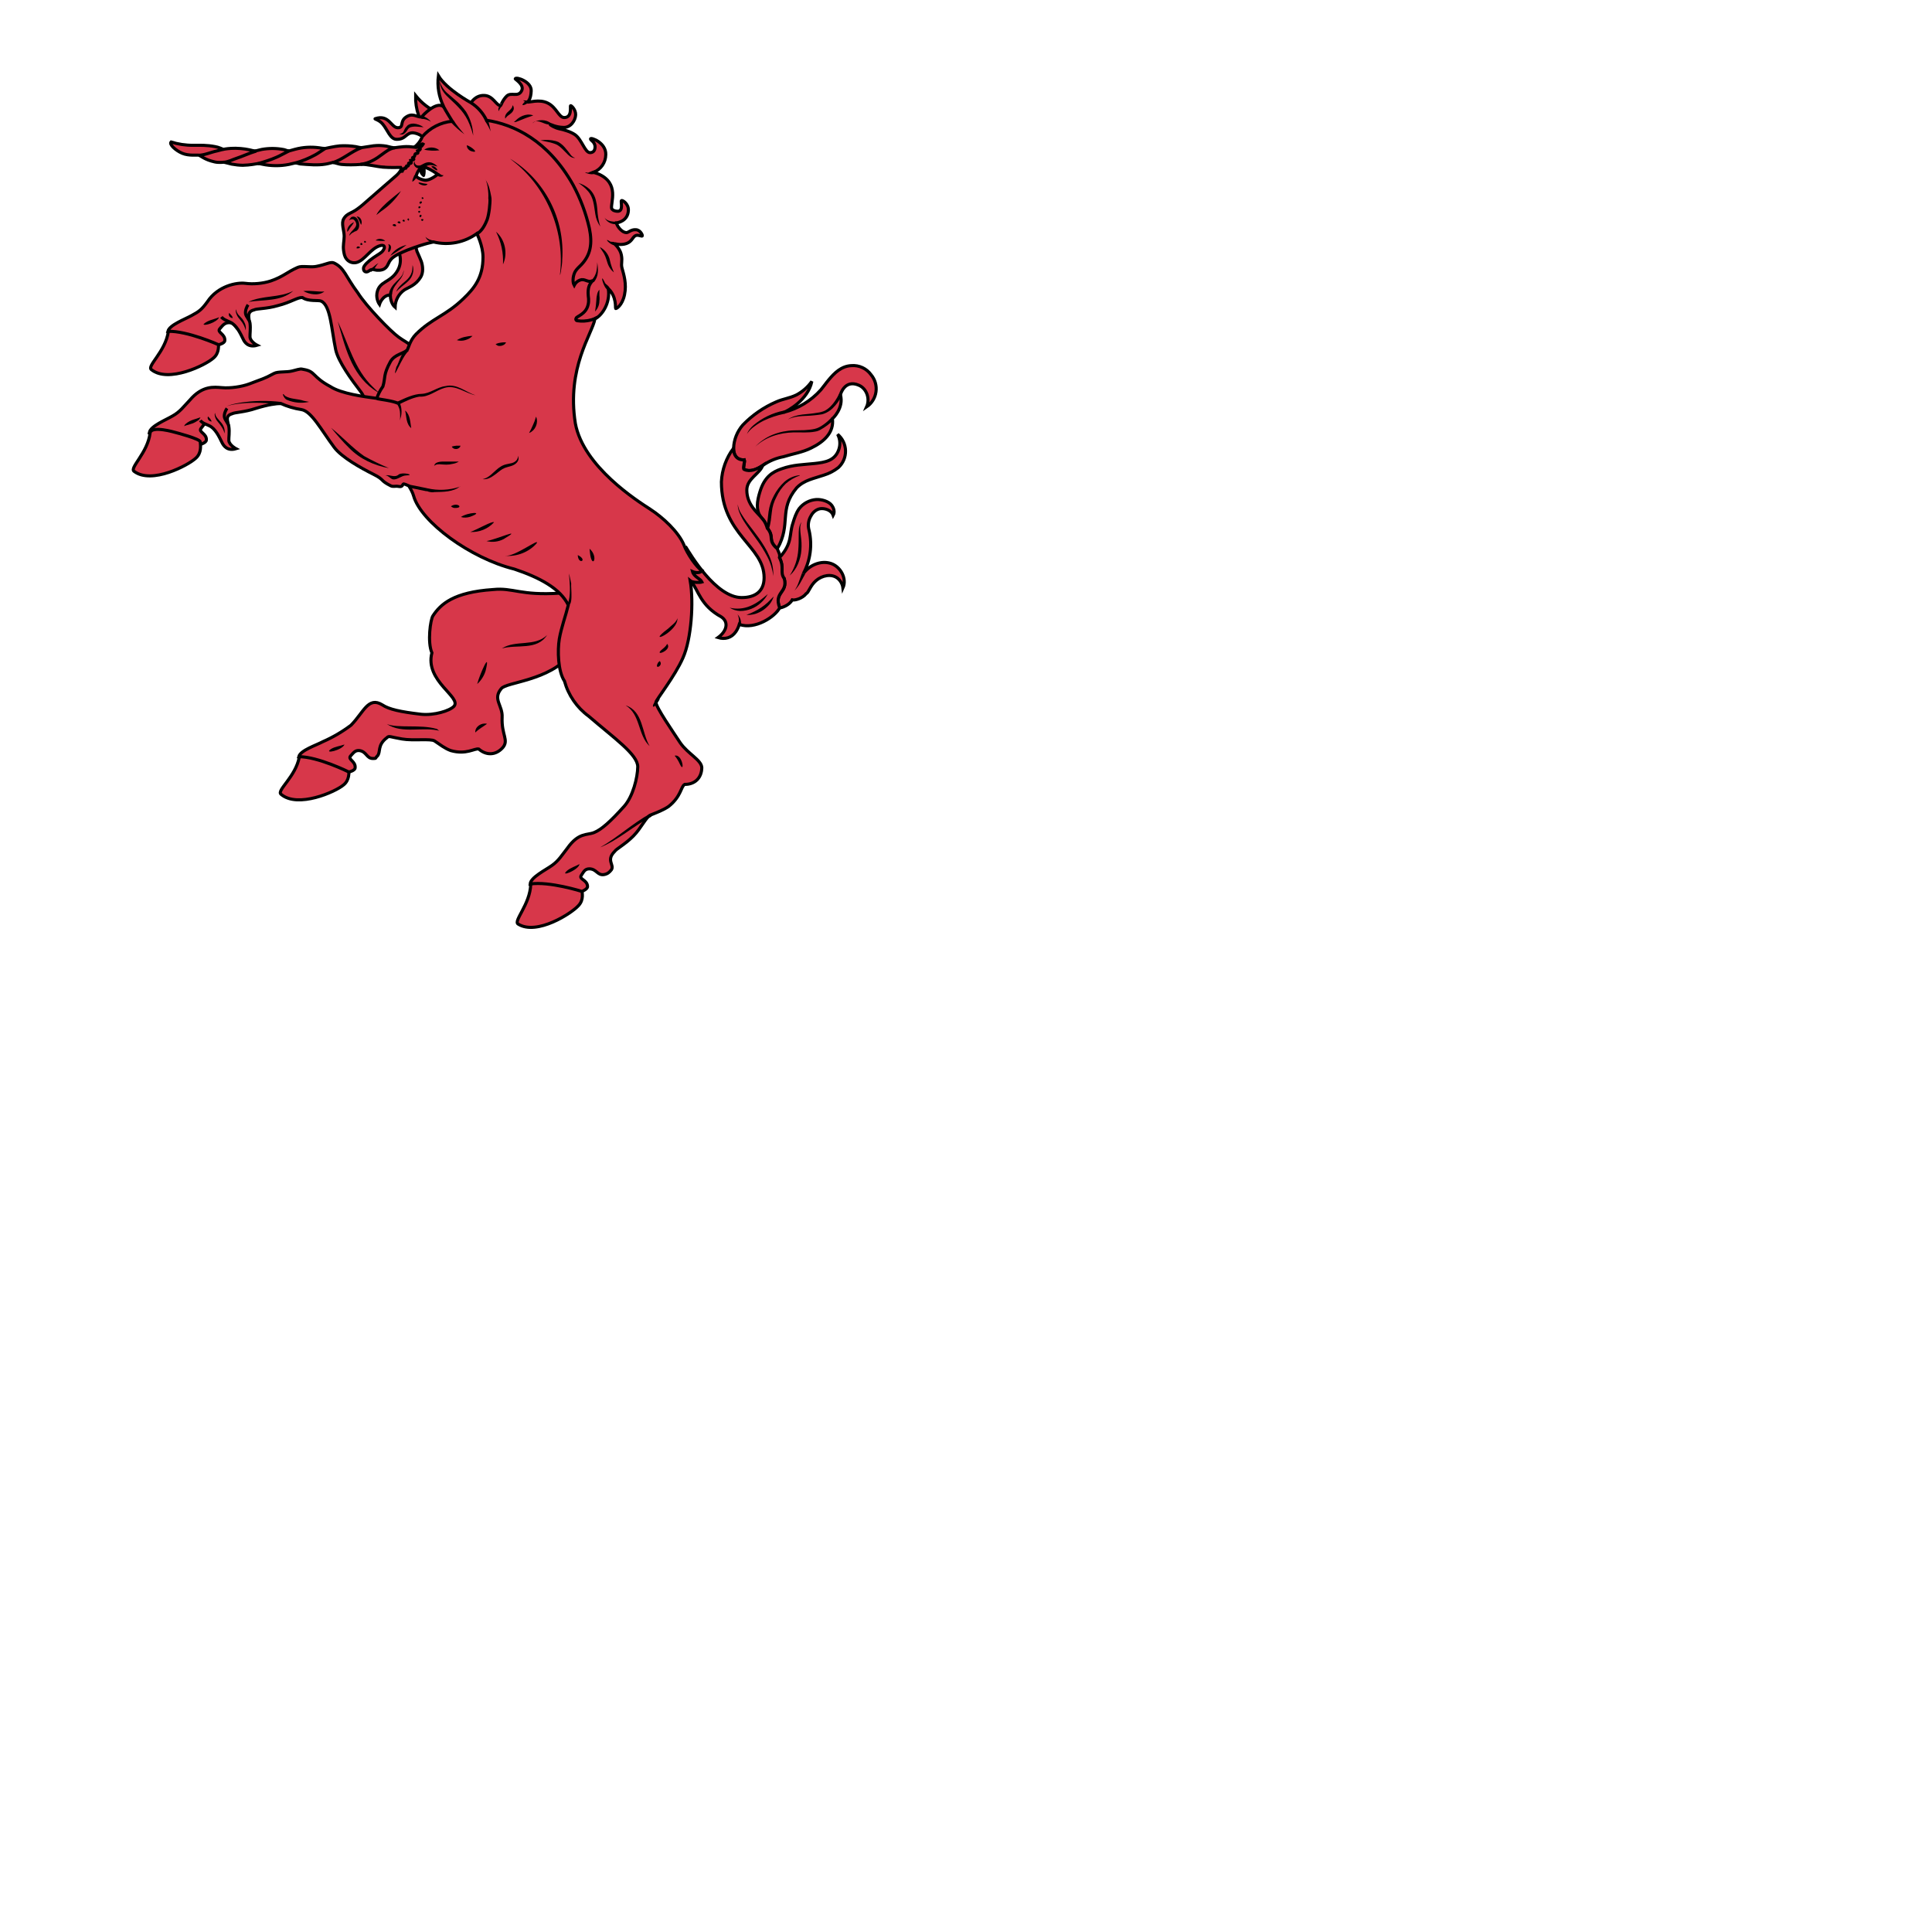
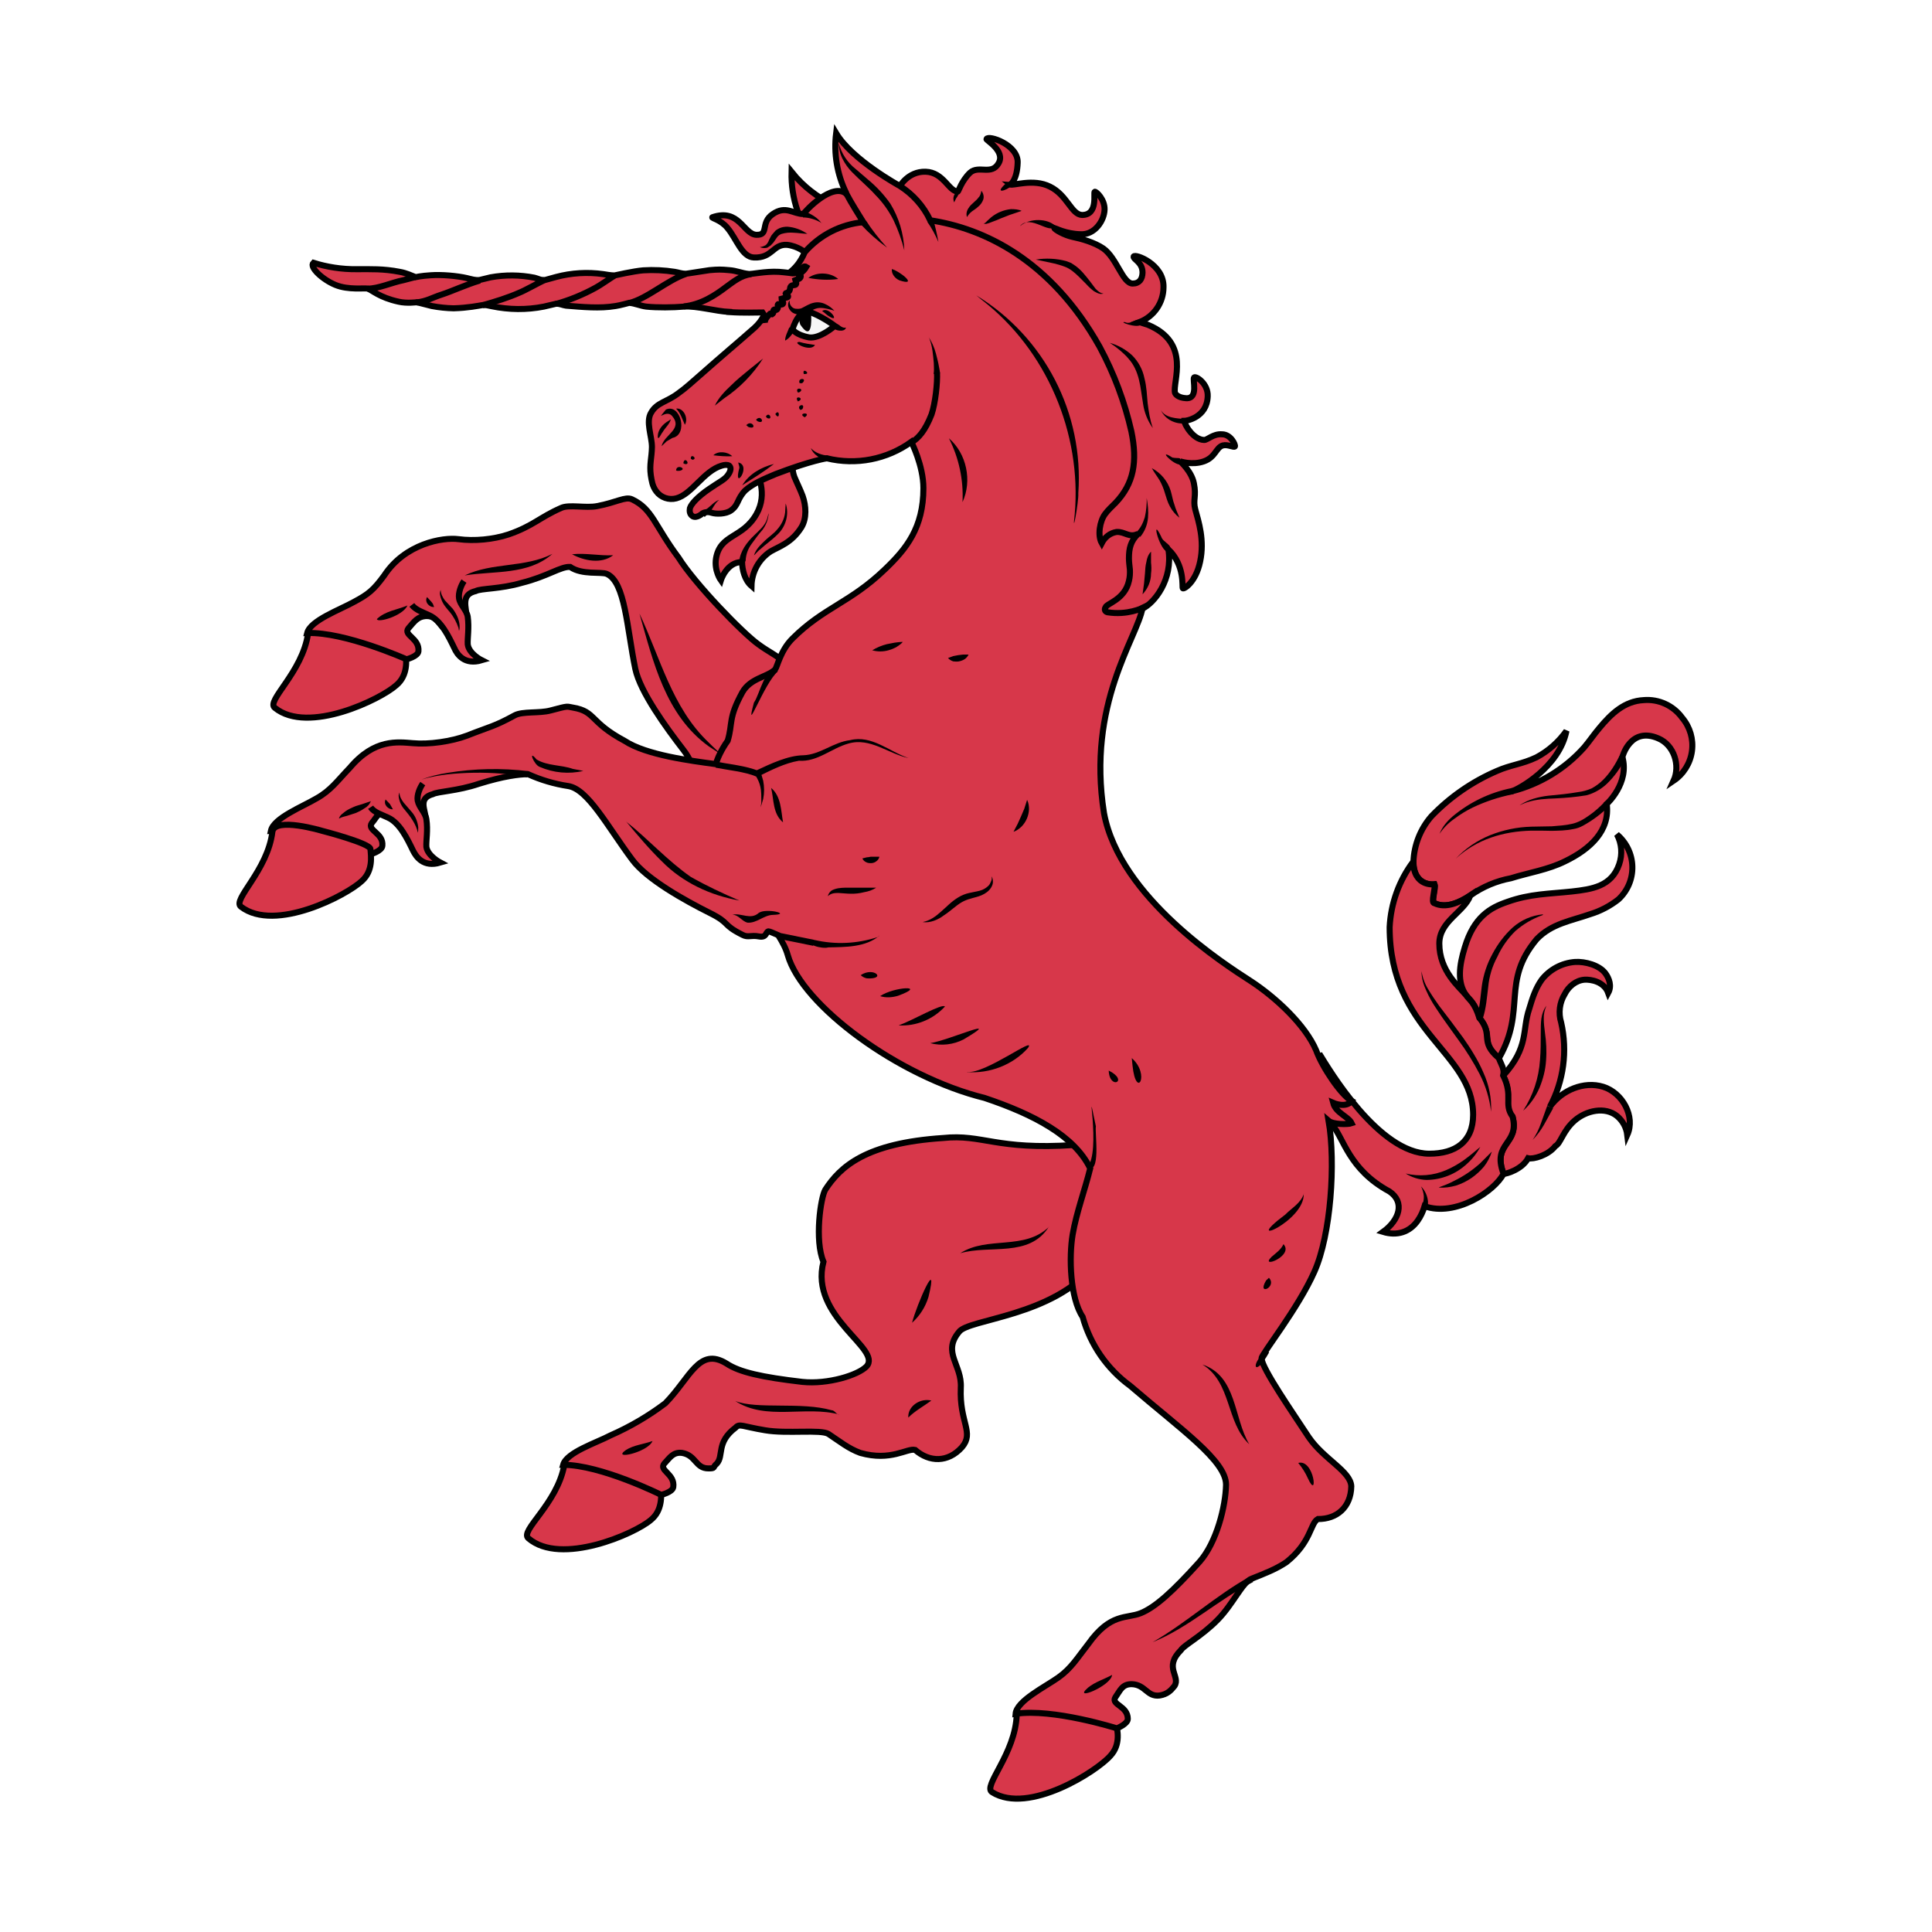
- <svg xmlns="http://www.w3.org/2000/svg" fill="#d7374a" stroke="#000" viewBox="50 50 200 200">
+ <svg xmlns="http://www.w3.org/2000/svg" fill="#d7374a" stroke="#000" viewBox="51.12 50.79 102.27 102.27">
  <g id="unicornRampant" stroke-width=".32">
    <path class="tertiary" d="M132.07 104.19c-.39 1.14 0 2.02-1.38 3.54.55 1.1-.04 1.63.5 2.18.38 1.49-1.11 1.36-.48 3.02.16 0 .98-.24 1.3-.83.27.07 1.06-.15 1.44-.64.29-.15.4-.81 1.02-1.35s1.61-.76 2.25-.24a1.54 1.54 0 01.54 1c.44-.98-.25-2.23-1.27-2.55-1.03-.32-2.2.18-2.83 1.06a6.42 6.42 0 00.6-4.46 1.85 1.85 0 01.19-1.51c.2-.4.6-.73 1.05-.76.34-.02 1.03.1 1.25.7.2-.37.05-.77-.15-1.04-.32-.43-1.07-.63-1.6-.6-.7.05-1.35.4-1.77.94-.33.46-.5 1-.66 1.54z" />
    <path class="tertiary" d="M132.47 100.5c-1.91 2.28-.53 3.72-2 6.3-1.05-.9-.25-1.17-1.03-2.12-.26-.83-.5-.92-.72-1.22-.47-.67-.36-1.56-.06-2.53.48-1.6 1.34-2.09 2.25-2.4 1.2-.43 2.21-.42 3.42-.55 1.07-.12 2.1-.27 2.5-1.44.18-.52.14-1.1-.12-1.58a2.29 2.29 0 01.08 3.44 4.58 4.58 0 01-1.49.78c-1.03.36-2.04.5-2.83 1.32zm-6.53-4.1c.02 1.36 1.12 1.2 1.12 1.2.08.2-.2.99 0 1 .58.28 1.28 0 1.91-.42a5.4 5.4 0 012.13-.9c.96-.3 1.97-.45 2.87-.9 1.33-.64 2.39-1.63 2.2-3.03 0 0 1.22-1.1.83-2.49 0 0 .42-1.63 1.91-.98.82.35 1.17 1.42.8 2.24a2.26 2.26 0 00.46-3.33 2.28 2.28 0 00-2.04-.94c-1.02.05-1.72.72-2.35 1.48-.28.33-.53.7-.8 1.02a7.66 7.66 0 01-3.84 2.33c.36-.11 2.52-1.28 2.9-3.2a4.59 4.59 0 01-1.59 1.4c-.75.36-1.37.4-2.09.72a10.65 10.65 0 00-3.47 2.4 3.88 3.88 0 00-.95 2.4z" />
    <path class="tertiary" d="M124.67 113.86c-2.16-1.17-2.4-2.8-3.05-3.56l-.66-3.73c.5.81 3.14 5.29 5.82 5.29 1.37 0 2.32-.62 2.32-2.06 0-3.33-4.42-4.39-4.42-9.93a6.3 6.3 0 011.25-3.47c.02 1.36 1.12 1.2 1.12 1.2.08.2-.21.99 0 1 .58.28 1.28 0 1.91-.42-.33.9-1.65 1.36-1.65 2.56 0 1.45 1.06 2.3 1.4 2.71.21.3.46.39.72 1.22.78.95-.03 1.22 1.03 2.13.12.34.32.57.23.92.55 1.1.01 1.5.5 2.18.38 1.49-1.11 1.35-.48 3.02-.46.92-2.55 2.3-4.18 1.72-.08.27-.2.53-.36.76-.44.63-1.11.82-1.84.6.87-.63 1.17-1.58.34-2.14z" />
    <path class="tertiary" d="M91.14 75.59c.06.29.64 1.3.03 2.4-.74 1.32-1.93 1.05-2.15 2.37-.1.65.26 1.15.26 1.15s.3-.97 1.12-.97c.01.4.13.95.5 1.27a2.24 2.24 0 011.01-1.83c.45-.26 1.13-.46 1.64-1.29.28-.47.24-1.12.06-1.64-.13-.35-.3-.68-.44-1.02-.24-.64 0-1.4.36-1.52" />
    <path class="secondary" d="M72.6 85.38c.03.37.12 1.16-.5 1.68-.8.73-4.67 2.63-6.43 1.2-.49-.37 1.46-1.86 1.76-3.95.17-.77 2.64.04 2.64.04s2.53.74 2.53 1.03zM110.2 142c.07.37.26 1.13-.3 1.73-.7.81-4.33 3.14-6.26 1.93-.53-.31 1.24-2.03 1.3-4.12.08-.8 2.63-.27 2.63-.27s2.6.44 2.63.74z" />
    <path d="M95.44 87.13c-.53-.9-1.98-.88-2.73-1.23-.49-.44-.9-.6-1.44-1-.82-.58-3.36-3.2-4.23-4.59-1.28-1.71-1.38-2.58-2.47-3.09-.35-.16-.82.17-1.84.36-.6.12-1.49-.1-1.91.1-1.14.5-1.48.95-2.78 1.4-.82.27-1.82.36-2.65.25s-2.82.23-3.93 1.92c-.57.78-.85 1-1.6 1.4-.75.42-2.31.98-2.48 1.65 2-.07 5.26 1.39 5.26 1.39s.6-.15.63-.42c.07-.7-.82-.85-.53-1.22.3-.34.48-.64.97-.65.74 0 .68.88 1.36.77.41-.07.46-.1.67-.35.31-.52-.46-1.5.56-1.74.27-.15 1.3-.1 2.45-.44 1.36-.34 2.05-.87 2.55-.84.63.44 1.65.24 1.94.37.98.43 1.06 2.86 1.51 5.03.26 1.22 1.63 3.1 2.54 4.28.78 1 .17 1.3 2.74 2.72 1.22.66 3.21.16 4.35-.62a4.07 4.07 0 001.06-5.45zm-1.1-23.37a5.89 5.89 0 01-1.32-3.87c1.34 1.67 2.85 1.92 4.1 2.8" />
    <path class="tertiary" d="M93.74 64.16c.02 0-.37-.34-.96-.41-.76-.04-.76.71-1.75.67-.64-.02-.92-.99-1.4-1.56-.35-.44-.88-.53-.8-.57 1.43-.49 1.64.9 2.33.93.7.02.18-.63.87-1.1s1.08 0 1.62 0c.08-.15 1.53-1.7 2.27-1.07l2.82-.38s.44-.82 1.38-.79c.95.03 1.22 1.04 1.7 1.05.03.01.2-.57.65-1 .46-.41 1.14.16 1.51-.5.38-.65-.7-1.24-.64-1.28.09-.23 1.7.3 1.65 1.26-.03.88-.35 1.14-.4 1.14.12.1 1.22-.33 2.11.12.92.45 1.13 1.48 1.7 1.5.88 0 .58-1.2.67-1.23.08-.02.54.41.52.95-.02.58-.52 1.34-1.27 1.3-.78-.02-1.34-.32-1.4-.34.04.11.55.39.97.48.48.1 1.16.29 1.63.61.72.51 1.02 1.84 1.55 1.86.36 0 .52-.23.53-.58 0-.56-.51-.7-.47-.85.05-.17 1.62.4 1.58 1.63a1.98 1.98 0 01-1.27 1.84l.46.15c2.3.97 1.27 3.03 1.42 3.6.02.06.16.26.6.28.66.02.31-1 .41-1.1.1-.09.75.33.72 1-.04 1.13-1.14 1.3-1.24 1.3 0 .16.45.99 1.05 1.01.17.01.48-.34.95-.3.47 0 .72.57.68.64-.05.08-.37-.12-.64-.05-.36.1-.38.62-1 .84s-1.26 0-1.26 0 .61.53.73 1.17c.14.69-.06.87.07 1.37.18.66.5 1.63.26 2.76-.23 1.12-.88 1.49-.92 1.42-.05-.07.13-1.19-.76-2.06.25 1.6-.75 2.85-1.38 3.14 0 0-.79.4-1.86.23-.15-.04-.16-.17-.1-.25.05-.2-2.67-1.02-2.35-2.37.53-2.36 3.34-6.59.7-11.42-2.61-4.66-4.87-4.96-7.65-5.38l-3.52.1c-1.4.2-2.49-.52-3.06.24z" />
    <path class="secondary" d="M86.12 129.61c0 .37.07 1.14-.55 1.64-.83.72-4.76 2.45-6.48.97-.48-.4 1.52-1.8 1.9-3.88.2-.77 2.64.13 2.64.13s2.5.84 2.49 1.14z" />
    <path d="M107.98 111.4c-4.14.28-4.84-.59-6.94-.37-4.1.27-5.44 1.52-6.23 2.73-.25.4-.58 2.7-.1 3.82-.76 2.93 3.13 4.6 2.28 5.54-.44.46-2.04.96-3.4.82-2.14-.25-3.32-.51-4.01-.97-1.46-.9-1.92.75-3.24 2.1a14.5 14.5 0 01-2.9 1.7c-.76.4-2.33.9-2.51 1.56 2 0 5.19 1.59 5.19 1.59s.6-.14.64-.41c.1-.7-.77-.87-.48-1.24.3-.32.47-.63.95-.57.74.13.7.82 1.39.82.4 0 .2-.05.44-.25.39-.42-.05-1.12 1-1.91.21-.23.35-.06 1.56.14 1.16.2 2.96-.06 3.36.2.59.39 1.05.77 1.68 1 1.62.46 2.47-.26 2.9-.16.76.66 1.74.68 2.48-.14.67-.79-.14-1.3-.06-3.15.07-1.22-1-1.86-.1-2.95.48-.7 5-.8 7.19-3.57.36-.44.87-.93 1.22-1.37.26-.32.5-.64.67-1.03.2-.51.24-1.06.22-1.61a3.37 3.37 0 00-.52-1.92c-.58-.78-1.7-.46-2.68-.4z" />
    <path d="M92.82 101.35c.76 2.67 5.87 6.44 10.42 7.56 2.6.87 4.76 2.01 5.59 3.73-.29 1.17-.72 2.3-.93 3.5-.2 1.19-.14 3.36.53 4.36a6.73 6.73 0 002.52 3.65c2.67 2.3 5.07 3.96 5.07 5.23-.02 1.14-.5 3.06-1.4 4.08-1.43 1.59-2.35 2.41-3.11 2.72s-1.6-.03-2.78 1.63c-.59.75-.9 1.29-1.59 1.78s-2.2 1.23-2.26 1.92c1.98-.3 5.36.77 5.36.77s.58-.23.58-.5c0-.7-.9-.74-.66-1.14.26-.37.36-.7.86-.7.74.02.81.69 1.49.6.4-.07.58-.25.78-.5.34-.52-.59-.97.34-1.9.17-.27 1.08-.73 1.94-1.6.82-.83 1.32-2 1.8-2.18.65-.26 1.29-.5 1.85-.88 1.32-1.06 1.25-2.05 1.66-2.28 1 .01 1.75-.62 1.77-1.73-.03-.8-1.45-1.43-2.25-2.6-.77-1.18-2.5-3.66-2.5-4.18 0-.22 1.94-2.64 2.8-4.59.87-1.95 1.13-5.76.75-7.98.23.2 1.02.2 1.22.13-.16-.35-.84-.54-.98-1.08 0 0 .68.3.98-.1-.55-.3-1.55-1.77-1.88-2.68-.57-1.34-2.14-2.81-3.5-3.69-1.28-.83-6.9-4.38-7.73-8.87-.92-5.79 1.75-9.25 2.04-10.86 0 0-.79.4-1.86.23-.15-.04-.16-.17-.1-.26.04-.2 1.02-.4 1.24-1.4.05-.2.06-.4.05-.6-.02-.2-.05-.4-.05-.59 0-.54.09-.91.48-1.3-.48.23-.69-.13-1.14-.1-.35.06-.62.28-.78.59-.23-.41-.1-1.16.17-1.53.16-.22.37-.41.56-.6.97-1.02 1.17-2.18.84-3.78a17.68 17.68 0 00-1.68-4.48c-2.6-4.64-6.18-6.28-8.97-6.7a4.34 4.34 0 00-1.63-1.83h0s-2.51-1.37-3.35-2.78a5.63 5.63 0 00.53 3.16v.02c.26.5.72 1.22.91 1.53a4.7 4.7 0 00-3.1 1.59c-.48 1.12-1.11 1.15-1.63 1.8-.48.6-.14 1.4-1.04 2.21-.94.83-1.77 1.52-2.84 2.47s-.99.83-1.2 1c-.61.46-1.11.47-1.42 1.01-.3.48.04 1.25.04 1.82-.01.58-.14.92-.06 1.5.05.3.08.57.29.85a1 1 0 001.06.37c.83-.22 1.45-1.45 2.4-1.73.16-.05.3-.06.4 0 .1.09.11.25-.07.5s-.44.35-.99.73c-.6.41-.95.79-1.02 1.02-.02.13-.03.32.15.43.22.12.51-.15.51-.15s.2-.14.51-.03c.2.06.73.08 1.02-.14.4-.3.3-.59.73-1.04.4-.37 1.04-.63 1.63-.88 1.89-.72 2.7-.83 2.7-.83a5.44 5.44 0 004.47-.87s.64 1.25.64 2.45c0 2.1-.9 3.21-2.04 4.3-1.85 1.78-3.24 2.01-4.9 3.67-.63.63-.79 1.48-.91 1.63-.41.4-1.3.45-1.73 1.2-.77 1.4-.5 1.64-.78 2.57h0c-.33.47-.52.88-.63 1.24-1.33-.18-3.68-.48-4.82-1.23-1.87-1-1.52-1.55-2.72-1.76-.38-.06-.2-.12-1.21.15-.6.16-1.48.03-1.9.26-1.1.6-1.25.57-2.52 1.07-.82.31-2.03.48-2.86.4-.81-.06-2.03-.25-3.34 1.3-.67.7-1.01 1.2-1.76 1.62-.74.44-2.28 1.04-2.42 1.72 2-.14 5.28 1.24 5.28 1.24s.6-.17.62-.45c.07-.68-.83-.81-.56-1.2.3-.35.3-.58.8-.54.72.08.57.96 1.26.93.4-.02.47-.03.7-.27.38-.49-.54-1.37.47-1.65.27-.15 1.29-.16 2.44-.55 1.33-.41 2.1-.5 2.6-.51a8.1 8.1 0 002.13.63c1.04.16 2.07 2.13 3.39 3.9.76 1.03 2.77 2.15 4.11 2.82 1.12.56.61.6 1.73 1.16.29.15.44 0 .86.08.43.08.35-.24.51-.27.04 0 .24.08.51.2.23.37.41.7.51 1.06" />
    <path class="secondary" d="M70.73 95.74c.03.36.15 1.14-.45 1.68-.79.75-4.59 2.75-6.4 1.37-.5-.36 1.41-1.9 1.66-3.98.14-.79 2.63-.04 2.63-.04s2.56.66 2.56.97z" />
    <path fill="none" d="M89.03 91.27c.6.12 1.6.22 2.18.48m1.11 8.57l1.88.38m5.18-26.5c.35-.21.71-.6 1.05-1.47.2-.58.32-1.67.29-2.22" />
    <path fill="#f6f6f6" d="M93.85 67.26c.72.22 1.46.78 1.46.78s-.78.69-1.36.61c-.71-.13-.88-.43-.88-.43s.1-.34.28-.6c.16-.23.41-.4.5-.37z" />
    <path class="secondary" d="M89.72 67.3c-.7-.03-1.73-.33-2.39-.28-.6.05-1.4.06-2 0-.28-.03-.62-.18-.9-.2 0 0-.51.14-.73.17-.84.14-1.74.05-2.62-.02-.2-.03-.32-.11-.53-.1l-.64.15c-.91.18-1.85.17-2.76-.02-.16-.03-.32-.08-.49-.06-.2.03-.77.15-1.53.17a7 7 0 01-1.15-.12c-.26-.06-.56-.15-.81-.2 0 0-.52.07-.95-.03-1.01-.22-1.4-.61-1.63-.69-.15-.05-1.02.09-1.72-.2-.68-.28-1.39-.94-1.16-1.17.7.22 1.5.35 2.3.34.74 0 1.4-.03 2.27.14.36.06.67.22.84.28 0 0 .3-.07.81-.1.57-.04 1.38.03 1.9.15.22.05.45.13.68.1l.58-.14a6.23 6.23 0 012.32.02c.24.06.3.14.57.12l.58-.16a6.3 6.3 0 012.49-.15c.2.03.4.07.6.07 0 0 1.02-.23 1.52-.27a7.61 7.61 0 011.67.08c.2.03.34.1.6.1l1.24-.19c.46-.04.6-.04 1.04 0 .4.03.65.16 1.02.2.14.03.88-.15 1.61-.11.29.02.74.08.74.08.4 0 .5-.48.71-.34-.08.14-.18.25-.4.4-.03.07.15 0 .1.14-.06.13-.18.1-.28.15.02.09.07.14.04.22-.04.1-.23 0-.3.15-.04.1.01.26-.24.33-.07.02.14.12.12.18-.02.07-.23.07-.35.11 0 .1.14.2.07.28-.06.08-.23-.03-.26.02-.04.06.05.15-.04.26-.08.1-.12-.03-.18.03s.05.14-.1.24c-.05 0-.07-.07-.1-.03-.05.05-.3.28-.27.48 0 0-.03-.44-.12-.55-.32 0-1 .03-1.77-.02z" />
    <path fill="none" d="M76.66 66.95c.7-.2 1.35-.4 1.96-.67.26-.1.97-.5 1.33-.67m.6 1.27c.72-.2 1.43-.49 2.1-.86.2-.1.8-.52 1-.64m.78 1.45c.94-.23 2-1.2 3-1.54M73.16 66.8c.55-.06.85-.26 1.32-.41.61-.2 1.3-.53 2.04-.75m-5.95.43c.6 0 1.26-.32 1.91-.45l.61-.16m14.23 1.55c.92-.1 1.66-.59 2.25-1.04.38-.27.76-.6 1.32-.67" />
    <path class="tertiary" d="M75.68 81.55c-.15.22-.31.62-.26.92.06.35.4.6.46.97.08.6-.02 1.13 0 1.46.06.5.74.84.74.84-.91.27-1.3-.3-1.45-.64-.3-.62-.7-1.46-1.33-1.74-.33-.16-.72-.28-.92-.55m.58 9.46c-.15.21-.32.6-.27.9.07.36.4.62.46.98.09.6-.02 1.13 0 1.47.07.48.74.83.74.83-.9.27-1.28-.3-1.45-.64-.3-.62-.7-1.46-1.32-1.74-.33-.16-.74-.27-.92-.55" />
    <g fill="#000" stroke="none" transform="translate(-2)">
      <path d="M92.25 80.52c.05-.56.41-1.03.8-1.4.25-.25.54-.48.66-.82.04-.09.08-.32.1-.34-.02.32-.14.63-.33.88-.21.24-.4.5-.58.75a1.6 1.6 0 00-.31.88c-.02.1-.13.04-.2.05h-.14zm2.46-3.08c.2.58 0 1.25-.45 1.66-.28.28-.61.5-.9.77-.11.07-.29.3-.33.32.1-.33.36-.57.6-.8.2-.19.43-.34.61-.55.24-.26.4-.58.44-.92l.03-.48zm2.85 48.23c-1.79-.49-3.89.35-5.52-.72 1.14.46 3.5.03 5.1.49.17 0 .25.24.42.23zm-9.9 1.4c-.23.6-2.22 1.04-1.4.47.42-.26.93-.3 1.4-.47zm20.98-11.34c-1.04 1.65-3.13.94-4.69 1.4 1.44-.93 3.39-.13 4.7-1.4zm-7.44 10.1c-.04-.62.66-1.05 1.22-.9-.41.3-.86.54-1.22.9zm.2-5.02c.24-.95 1.43-3.67.87-1.37a3 3 0 01-.87 1.37zM86.97 83.27c1.1 2.33 1.72 4.97 3.65 6.81.53.54 1.03.89.02.22-2.3-1.66-2.94-4.48-3.67-7.03zm-1.39-3.09c-.62.48-1.54.3-2.18-.05.73-.08 1.45.09 2.18.05zm-3.22-.07c-1.28 1.13-3.08.89-4.64 1.14 1.45-.7 3.2-.4 4.64-1.14zm-7.67 2.73c-.25.56-1.6.94-1.62.72.44-.43 1.08-.49 1.62-.72zm19.61 3.49c-.73.6-1.79 3.6-1.27 1.65.3-.4.6-2.03 1.26-1.65zm25.16 48.2c-1.85.93-3.4 2.41-5.33 3.19 1.8-1.03 3.34-2.47 5.16-3.48l.17.29zm-7.47 4.92c-.06.6-2.15 1.43-1.27.67.37-.3.87-.45 1.27-.67zm4.78-16.43c1.84.62 1.64 2.82 2.48 4.22-1.25-1.16-.92-3.26-2.48-4.22zm5.07 5.21c.86-.23 1.07 2.05.51.81-.13-.29-.3-.56-.5-.8zm-1.54-5.85c-.8 1.44-1.03.57-.13-.08l.13.08zm-8.49-14.92c1.1.55.04 1.06 0 0zm1.22-.66c1 .88.23 2.22.04.4zm9.1 7.18c.08 1.46-3.43 2.94-.97 1.1.34-.35.82-.6.98-1.1zm-1.07 2.67c.58.62-1.3 1.34-.63.67.23-.2.5-.38.63-.67zm-.77 1.78c.46.48-.66 1-.15.14l.11-.1zm-15.97-10.9c.94.14 3.69-1.96 3.22-1.27-.8.9-2.03 1.37-3.22 1.28zm-1.96-1.52c1.05-.17 3.98-1.51 1.77-.2a2.5 2.5 0 01-1.77.2zm-1.67-.94c.75-.27 2.3-1.18 2.45-1a3.1 3.1 0 01-2.45 1zm-.98-1.55c.7-.49 2.56-.61.95-.02-.3.09-.64.12-.95.02zm-1.03-1.11c.7-.47 1.4.23.33.17a.68.68 0 01-.33-.17zm11.98 10.2c.8-.84-.16-5.2.47-2.2-.06.39.29 2.59-.47 2.2zM92.2 75.27c.75.17-.3 1.6.06.28 0-.1-.05-.18-.06-.28zm-4.06-.86c.13-.62 1.16-.9.55-1.61-.33-.37-.91.4-.32-.33.77-.35 1.2 1.33.35 1.5l-.31.18z" />
      <path d="M88.63 72.99c-.07.26-.3.44-.43.67-.09.1-.22.43-.26.28-.02-.39.26-.7.58-.88.04-.02.07-.06.11-.07zm4.88-3.22a7.14 7.14 0 01-2.05 2.1l-.5.39c.2-.42.52-.75.85-1.06.31-.31.66-.59 1-.87l.7-.56zm9.04.74c.02-.17 0-.34 0-.5-.04-.44-.07-.88-.23-1.29a.67.67 0 00-.08-.15 3.12 3.12 0 01.43.96c.06.23.12.46.16.7.01.08.06.26.04.33-.1 0-.21.03-.32.03zm-4.65-2.38c-.05.28-.66.15-.66 0 .07-.26.2-.22.38-.07.08.05.17.1.27.07zm-1.86 6.38c.23.25.58.37.91.4.03.46-.34.2-.57.02a.93.93 0 01-.34-.42zm-4.16.43c-.33.02-.67-.01-1-.05.26-.25.76-.19 1 .05zm3.3-6.64c-.14.19-.28.41-.5.52 0-.25.14-.47.22-.7l.29.18zm-2.56 5c.3-.33.62.25.14.1-.06-.01-.09-.09-.14-.1zm.52-.29c.27-.32.51.27.08.08l-.08-.08zm.52-.17c.18-.31.4.22.07.08l-.07-.08zm.5-.13c.24-.34.25.35.03.04l-.02-.03zm-5.25 2.98c.01-.37.63-.07.19.02-.07 0-.13.02-.2-.02zm.38-.37c.06-.44.43.11.07.03 0 0-.1-.07-.07-.03zm.4-.24c-.03-.33.4 0 .08.05l-.03-.03zm5.76-4c-.14-.3.42-.3.16-.03-.04.04-.1.03-.16.02zm.22-.49c-.12-.4.44.02.02 0h-.01zm.05 2.29c-.45-.24.41-.3 0 0zm-.36-1.3c-.22-.35.43-.22.06-.02 0 .01-.1-.01-.06.01zm0 .46c-.26-.37.43-.18 0 0zm.13.45c-.26-.23.27-.4.12-.07-.02.04-.07.06-.12.07zm-5.24 5.38c.38-.1.58-.5.94-.62-.3.22-.36.62-.69.82-.13.23-.17-.14-.25-.2zm-.88-4.6c-.13-.29-.23-.62-.46-.85.4-.06.67.53.46.86zm7.27-6.01c.34-.3.98.65.39.29-.15-.08-.25-.21-.4-.3zm.84-1.7c-.52.07-1.05.04-1.57-.06.44-.33 1.16-.3 1.57.05z" />
      <path d="M97.3 67.24c-.25-.07-.5-.15-.76-.15-.2 0-.4.09-.57.2-.11.06-.23.11-.36.14a.8.8 0 01-.46-.05c-.2-.09-.36-.33-.3-.55 0-.05.1-.2.07-.08-.01.17.12.35.3.38.12.01.25.02.36-.04.2-.1.38-.22.6-.27a.91.91 0 01.63.07c.18.08.34.2.48.35z" />
      <path d="M96.05 67.33c.04.5.04 1.55-.57.64-.05-.17-.1-.36 0-.52m.78 1.6c-.22.41-1.28-.15-.82-.16.27.08.54.12.82.16zm-2.17 6.3c-.53.41-1.1.76-1.68 1.13.36-.6 1.02-.97 1.68-1.13zm10.7-8.93a11.33 11.33 0 015.41 10.48c.03.46-.35 2.48-.19 1.11.38-4.28-1.49-8.7-4.91-11.34l-.27-.22zm-4.46-1.39c.5.16 1.4.93.4.6-.23-.1-.43-.34-.4-.6zm3.02 8.96c.94.81 1.24 2.25.72 3.38a6.7 6.7 0 00-.72-3.38zm12.25 1.39c-.38.03-1.24-.9-.42-.37.36.08.51-.1.42.37zm-.74 4.6c-.42-.25-.8-1.88-.27-.78.11.36.82.5.27.79zm-1.34-12c-.24.2-1.22-.17-.85-.14.37.2.74-.45.85.13zm2.35 5.22c-.52.06-1.07-.2-1.3-.7.26.44.88.43 1.23.47l.07.23zm-9.14-12.67c-.09.25-.98.6-.5.1.43-.44-.09.08.5-.1zm.4 2.22c.5-.43 1.46-.4 1.85 0-.28.5-1.3-.64-1.86 0zm-3.5-1.24c-.22-.52.5-.85.16-.3-.08.08-.11.22-.17.3zm-4.67.96a11.42 11.42 0 001.12 1.43 9.17 9.17 0 01-1.38-1.22zm3.83 1.12a5.92 5.92 0 00-.57-1.04l.3-.14c.11.38.2.78.27 1.16zm-6.16-.98a1.84 1.84 0 00-.5-.23 1.72 1.72 0 00-.51-.08l.05-.33c.2.06.38.16.54.26.15.1.3.23.4.38zm17.5 10.82a2.9 2.9 0 01-.5-1.25l-.1-.65a5.92 5.92 0 00-.12-.64c-.1-.41-.27-.8-.55-1.11-.14-.17-.3-.31-.46-.45a4.8 4.8 0 00-.53-.39c.41.11.83.34 1.17.65a2.37 2.37 0 01.66 1.22c.12.45.13.9.17 1.32.06.46.12.88.27 1.3zm-2.6-7.1a.4.4 0 01-.27-.01c-.09-.03-.16-.08-.24-.12a2.83 2.83 0 01-.4-.37c-.25-.25-.49-.51-.74-.7-.14-.1-.27-.18-.42-.23-.15-.06-.32-.1-.48-.15l-1.03-.22a3.9 3.9 0 011.61.08l.26.1.24.16c.3.22.52.51.75.8l.3.4c.13.13.24.24.43.26zm-4.32-4.38l-.5.17c-.17.05-.32.12-.48.18-.17.06-.32.14-.5.2l-.26.1-.14.04h-.08l-.08-.01c.03 0 .05 0 .06-.02l.06-.04.1-.1.2-.18a1.99 1.99 0 011.04-.43c.2 0 .41.01.58.1zm-2.14-1.06c.1.12.15.3.1.46a.86.86 0 01-.28.39c-.1.1-.22.16-.32.24a1 1 0 00-.26.3c-.06-.14-.02-.33.07-.46.08-.14.2-.24.3-.33.1-.09.18-.16.24-.25.08-.07.12-.2.15-.35zm10.49 17.31a1.84 1.84 0 01-.51-.6c-.13-.23-.2-.5-.27-.72a3.13 3.13 0 00-.28-.67c-.12-.2-.28-.4-.41-.64a2.04 2.04 0 011 1.2c.08.27.11.51.2.74.06.22.17.46.27.7zm-2.3.77c.22-.19.37-.5.46-.8a4.08 4.08 0 00.1-1.02c.06.35.1.68.07 1.04a1.83 1.83 0 01-.41 1.02zm-17.39-15.8c-.25-.01-.5-.05-.73-.06a1.73 1.73 0 00-.64.06.5.5 0 00-.24.17l-.2.29-.14.15-.18.12a.57.57 0 01-.4-.03.73.73 0 00.32-.11.65.65 0 00.17-.27c.06-.1.1-.23.2-.33l.15-.17a1.02 1.02 0 01.2-.12c.14-.06.28-.08.42-.08a2.12 2.12 0 011.07.39zm1.65-4.8a2.55 2.55 0 00.9 1.37l.64.55a6.57 6.57 0 011.19 1.28 5.08 5.08 0 01.74 2.47 8.64 8.64 0 00-.57-1.59 5.3 5.3 0 00-.97-1.35c-.37-.41-.81-.77-1.22-1.19-.2-.2-.38-.45-.51-.71a1.84 1.84 0 01-.2-.84zm16.53 21.62v.58c.02.18.03.39 0 .58 0 .41-.17.8-.45 1.1l.08-.58.05-.54c.01-.18.02-.39.07-.58.03-.2.1-.41.25-.56zm-14.38 20.33c-.73.62-1.8.6-2.71.62-.28.1-1.34-.16-.71-.39a6.2 6.2 0 003.31-.15l.1-.08zm-6.53-8.74c.79-.37 1.7-.8 2.5-.81.9-.03 1.6-.7 2.48-.8 1.15-.29 2.09.62 3.1.95-1.06-.22-2.04-1.11-3.19-.77-.9.25-1.64.98-2.62.91-.76.13-1.45.49-2.13.82l-.14-.3zm.8.92c.53.44.52 1.2.63 1.82-.55-.45-.48-1.2-.63-1.82zm-7.69 1.77c1.18.93 2.2 2.08 3.44 2.94.83.47 1.7.88 2.57 1.25-1.53-.27-3-.95-4.1-2.07-.68-.66-1.3-1.4-1.9-2.12zm5.64 4.94c.48-.11.96.3 1.4-.1.4-.27 1.79.08.73.11-.48.02-.85.45-1.33.41-.3-.07-.46-.41-.8-.42zM84 91.6a3.7 3.7 0 01-2.3-.21c-.32-.1-.65-.98-.18-.4.58.35 1.3.28 1.92.5l.56.11z" />
      <path d="M93.38 93.53l.04-.23v-.23c0-.15 0-.3-.02-.46a1.73 1.73 0 00-.2-.62l-.05-.09-.05-.06.24-.2c.03.05.06.08.07.12l.04.12.07.24a2.5 2.5 0 010 .96l-.07.24zm-12.35-1.59c-.44-.1-.92-.16-1.38-.2a15.5 15.5 0 00-2.84.04c-.46.06-.93.13-1.38.28.44-.18.9-.28 1.38-.36a15.27 15.27 0 014.28-.09zm-8.28 1.26a.7.7 0 01-.34.38c-.14.1-.3.18-.44.24l-.46.15c-.15.04-.3.07-.45.15a.51.51 0 01.14-.22l.2-.16c.14-.1.29-.17.43-.23.15-.07.3-.1.45-.15l.47-.16zm26.53-7.98a2.76 2.76 0 01.78-.33l.41-.08c.15-.02.29-.04.44-.04-.1.12-.23.2-.35.28a2 2 0 01-.4.16 1.57 1.57 0 01-.88 0zm4.03.4l.27-.1.26-.05.25-.03h.3a.6.6 0 01-.2.24.89.89 0 01-.31.12c-.1.02-.2.01-.3 0a.61.61 0 01-.27-.17zm4.18 7.51c.08.16.1.34.1.5a1.39 1.39 0 01-.4.92c-.12.11-.26.22-.42.27l.22-.42.18-.4.17-.4zm-1.89 4.05c.07.08.08.19.08.3 0 .1-.04.2-.1.3-.12.19-.3.31-.5.4-.21.09-.4.12-.58.18a1.9 1.9 0 00-.49.2c-.3.18-.58.46-.92.68a1.94 1.94 0 01-.53.29c-.2.07-.4.1-.6.07.4-.08.69-.3.97-.55.28-.24.55-.54.92-.76.16-.1.38-.19.57-.23.2-.05.38-.07.56-.12a1.02 1.02 0 00.46-.26c.06-.06.1-.13.13-.21.05-.1.07-.2.03-.29zm-8.66 1.05a.51.51 0 01.2-.3c.1-.06.24-.1.35-.12.25-.04.48-.03.69-.03h1.32c-.2.13-.41.2-.65.24a2.5 2.5 0 01-.67.08c-.24 0-.45-.03-.66-.04-.2 0-.4 0-.58.17zm1.83-2l.24-.06c.08 0 .14-.02.2-.03h.46a.38.38 0 01-.16.24.46.46 0 01-.26.1c-.1 0-.19 0-.28-.05a.37.37 0 01-.2-.2zM76.45 82.02c0 .2.1.39.22.55l.42.45c.22.3.38.65.36 1.02-.01.07-.03.26-.06-.01-.1-.3-.26-.6-.46-.84-.17-.2-.35-.4-.44-.65-.06-.16-.13-.36-.04-.52zm-.72.38l.22.24c.04.06.1.11.11.18l.04.1c-.26.03-.53-.28-.37-.53zm-1.46 10.34c-.01.2.1.38.22.54l.45.52c.18.22.29.5.32.78 0 .1 0 .2-.02.29-.1-.47-.4-.86-.7-1.22a1.25 1.25 0 01-.32-.74.4.4 0 01.05-.17zm-.74.37l.23.24.16.28c-.25.02-.52-.26-.39-.52z" />
      <path d="M135.33 109.46l-.48.87a3.87 3.87 0 01-.6.8 3.63 3.63 0 00.44-.88l.33-.92.31.13zm-.55-10.23a4.46 4.46 0 00-1.44.84 4.57 4.57 0 00-.96 1.37 4.12 4.12 0 00-.48 1.58c-.07.56-.11 1.16-.3 1.72a.17.17 0 01-.2.1.18.18 0 01-.12-.2c.08-.26.15-.54.18-.81l.1-.85a4.95 4.95 0 01.56-1.69c.27-.51.63-1 1.07-1.4a2.82 2.82 0 011.6-.7l.01.01-.02.03zm.2 4.8a1.54 1.54 0 00-.14.7c0 .24.03.47.06.71.07.49.1.98.06 1.49-.03.5-.16.99-.35 1.45-.2.46-.49.88-.86 1.2a5.6 5.6 0 00.89-2.68c.04-.48.04-.95.04-1.45 0-.24 0-.5.03-.73.03-.24.12-.5.27-.69zm-3.5 7.47a3.32 3.32 0 01-.71.9 3.17 3.17 0 01-2.14.85 2.2 2.2 0 01-1.1-.34 3.41 3.41 0 002.14-.18c.33-.14.64-.32.94-.53.3-.22.58-.45.87-.7zm-2.19 2.14c.28-.1.54-.2.8-.34a5.92 5.92 0 001.38-.93l.62-.62a2.5 2.5 0 01-.42.8 3.52 3.52 0 01-.66.6 3.25 3.25 0 01-.82.4c-.3.08-.6.13-.9.1zm9-20.17a6.08 6.08 0 01-1.36 1.02c-.18.1-.35.16-.55.19-.39.08-.75.08-1.12.09l-.55-.01h-.54c-.73.02-1.45.13-2.13.37a5.32 5.32 0 00-1.86 1.11A5.2 5.2 0 01132 95a6.36 6.36 0 012.17-.45l.55-.01.55-.01c.36-.03.72-.05 1.06-.13.33-.07.64-.25.93-.46.29-.2.56-.45.8-.7.06-.07.16-.08.22-.01.07.06.07.16 0 .24.01 0 0 0 0 0zm-4.72-.06c.44-.3 1-.44 1.51-.5.53-.05 1.06-.1 1.57-.19a2.53 2.53 0 00.73-.2c.22-.12.42-.27.6-.45.36-.36.64-.8.86-1.26.05-.08.15-.13.22-.08.08.04.13.14.08.22a4.6 4.6 0 01-.96 1.33 2.58 2.58 0 01-.89.55l-.2.06-.41.06c-.53.07-1.07.1-1.6.12-.5.03-1.02.1-1.5.34zm-.4-.57a9.11 9.11 0 00-2.1.7 6 6 0 00-.96.59 3 3 0 00-.79.8c.14-.36.4-.67.69-.92a7.02 7.02 0 013.11-1.5c.09-.03.18.03.2.12.01.1-.04.19-.14.21zm-4.8 9.36a2.53 2.53 0 00.36.97c.18.3.37.58.57.86l.64.84.63.85c.2.29.4.58.58.89.18.3.35.62.49.95a4.51 4.51 0 01.41 2.08 5.76 5.76 0 00-.61-2 13.54 13.54 0 00-1.1-1.77c-.4-.57-.83-1.13-1.21-1.72a5.94 5.94 0 01-.52-.94c-.14-.3-.25-.66-.24-1.01zm-.03 11.39a1.32 1.32 0 01.37.79v.32l-.32-.09.08-.24c.02-.09.02-.18.02-.26a1.36 1.36 0 00-.15-.52z" />
    </g>
  </g>
</svg>
